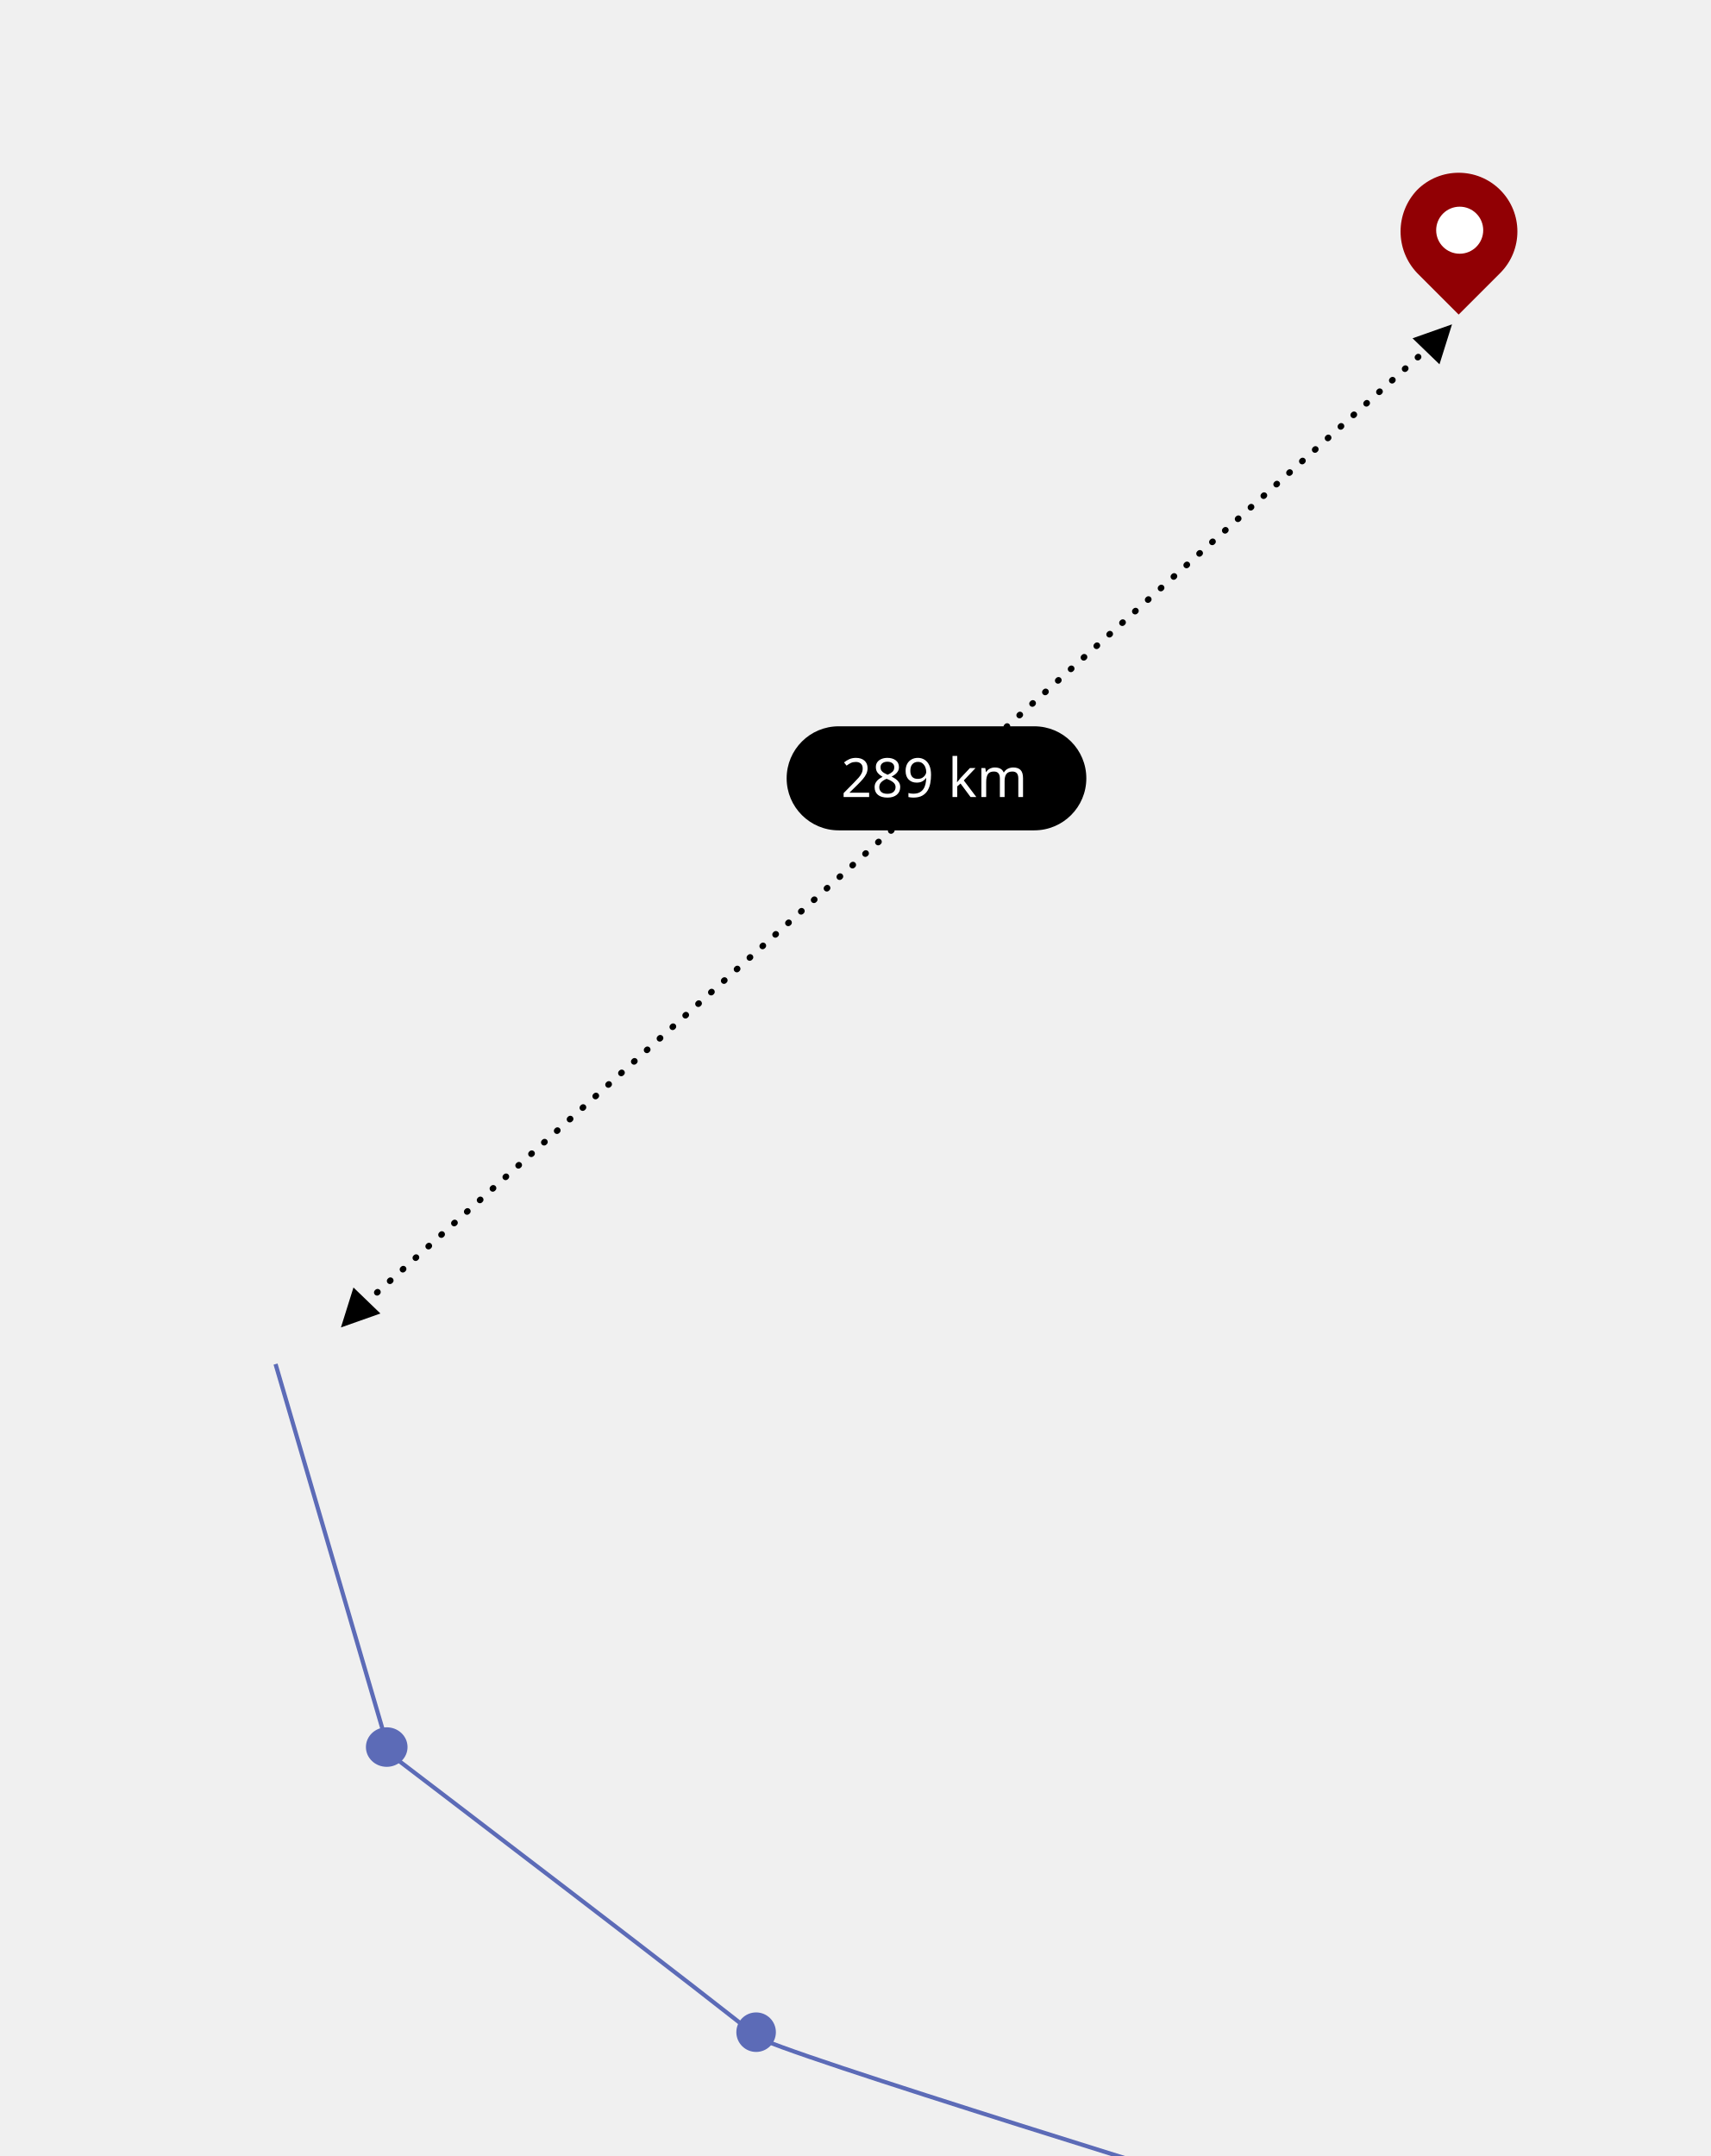
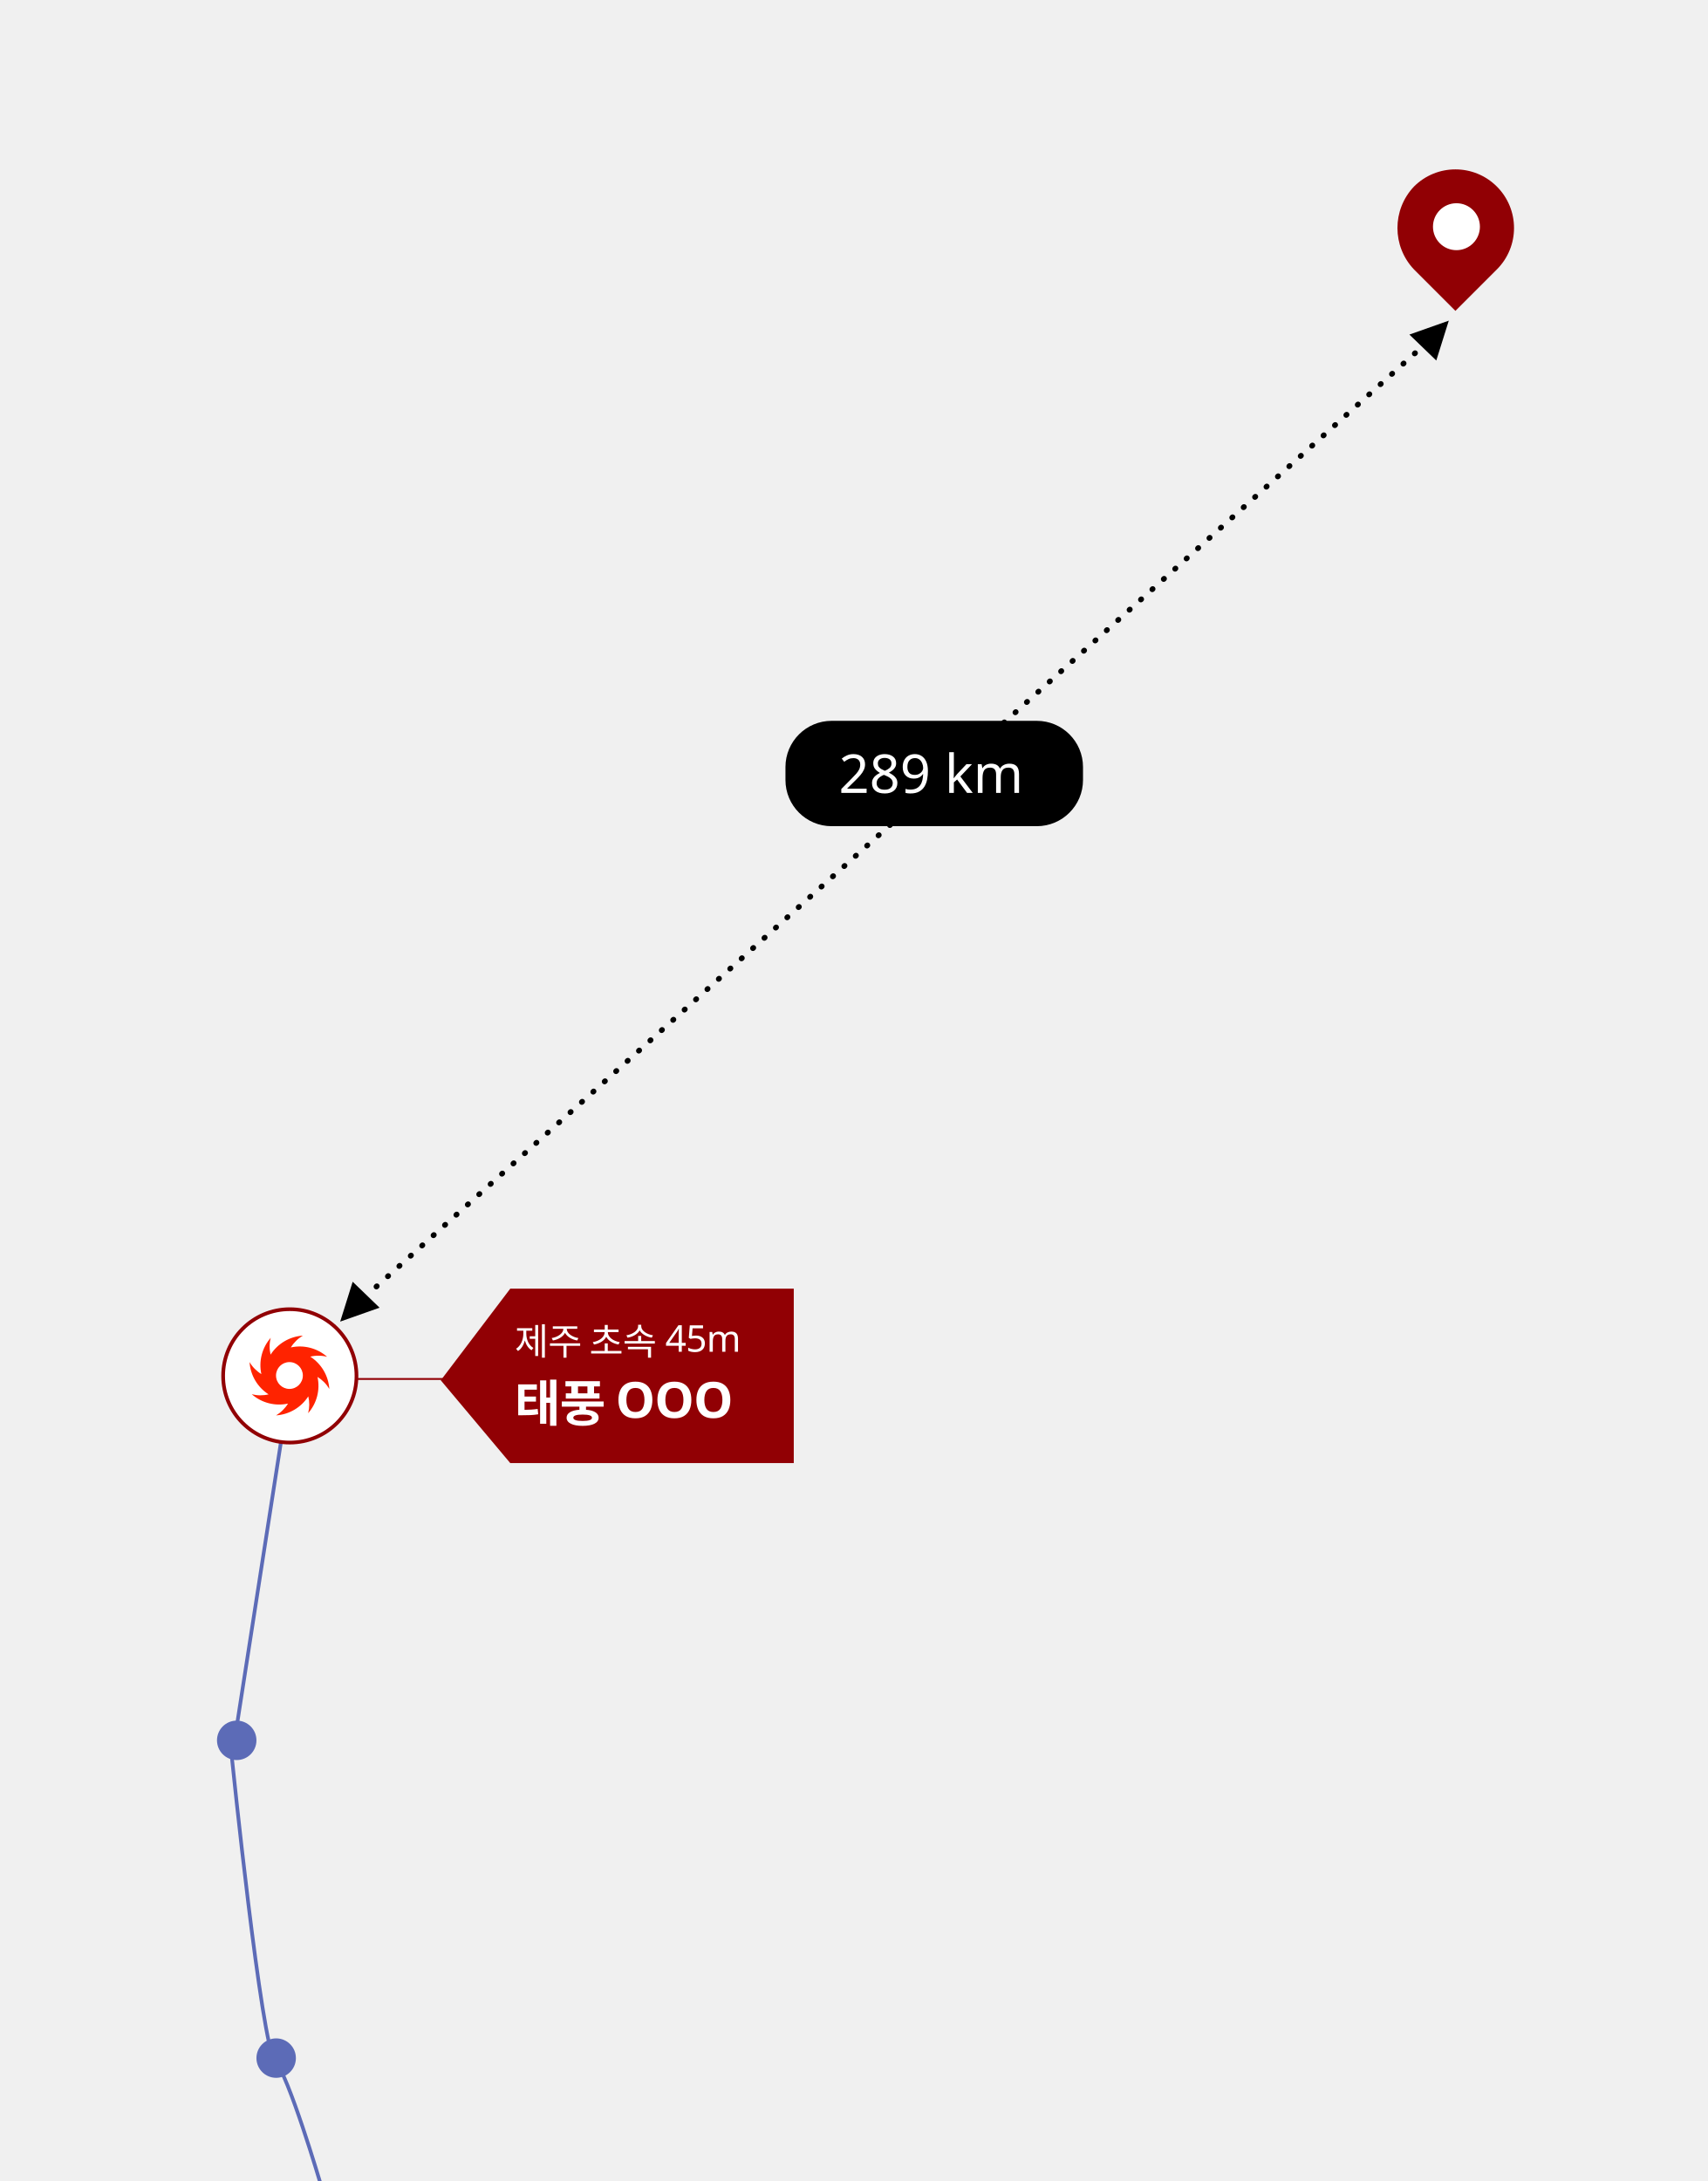
- <svg xmlns="http://www.w3.org/2000/svg" width="822" height="1036" viewBox="0 0 822 1036">
+ <svg xmlns="http://www.w3.org/2000/svg" width="924" height="1180" viewBox="0 0 924 1180">
  <defs>
    <clipPath id="clip-path">
-       <rect id="사각형_1955" data-name="사각형 1955" width="822" height="1036" transform="translate(0 173)" fill="#800" />
+       <rect id="사각형_1871" data-name="사각형 1871" width="924" height="1180" transform="translate(0 60)" fill="#fff" />
+     </clipPath>
+     <clipPath id="clip-path-2">
+       <circle id="타원_267" data-name="타원 267" cx="36.747" cy="36.747" r="36.747" fill="#fff" stroke="#910004" stroke-width="6" />
+     </clipPath>
+     <clipPath id="clip-path-3">
+       <rect id="사각형_1850" data-name="사각형 1850" width="43.151" height="43.151" fill="#ff2300" />
    </clipPath>
  </defs>
-   <g id="마스크_그룹_49" data-name="마스크 그룹 49" transform="translate(0 -173)" clip-path="url(#clip-path)">
-     <g id="그룹_503" data-name="그룹 503" transform="translate(132.405 828.473)">
-       <path id="패스_1138" data-name="패스 1138" d="M1696.555,1845.666s-242.2-74.275-248.658-80.733-176-135.632-176-135.632L1217,1442" transform="translate(-1217 -1442)" fill="none" stroke="#5c6bb7" stroke-width="2" />
-       <ellipse id="타원_269" data-name="타원 269" cx="10" cy="9.5" rx="10" ry="9.5" transform="translate(43.423 174.527)" fill="#5c6bb7" />
-       <circle id="타원_270" data-name="타원 270" cx="9.5" cy="9.5" r="9.5" transform="translate(221.423 311.527)" fill="#5c6bb7" />
-     </g>
-     <g id="그룹_602" data-name="그룹 602">
-       <g id="그룹_568" data-name="그룹 568" transform="translate(150 216.427)">
-         <g id="그룹_525" data-name="그룹 525" transform="translate(170.944 0) rotate(16)">
-           <g id="그룹_601" data-name="그룹 601">
-             <path id="패스_1151" data-name="패스 1151" d="M359.612,0,.686,573.136" transform="translate(22.278 23.729)" fill="none" stroke="#000" stroke-linecap="round" stroke-width="3" stroke-dasharray="0.3 8" />
+   <g id="마스크_그룹_45" data-name="마스크 그룹 45" transform="translate(0 -60)" clip-path="url(#clip-path)">
+     <g id="그룹_602" data-name="그룹 602" transform="translate(174.177 108.673)">
+       <g id="그룹_568" data-name="그룹 568" transform="translate(0 0)">
+         <g id="그룹_525" data-name="그룹 525" transform="translate(191.679 0) rotate(16)">
+           <g id="그룹_601" data-name="그룹 601" transform="translate(20.326 26.66)">
+             <path id="패스_1151" data-name="패스 1151" d="M403.268,0,0,643.94" transform="translate(0)" fill="none" stroke="#000" stroke-linecap="round" stroke-width="3" stroke-dasharray="0.3 8" />
          </g>
-           <path id="다각형_1" data-name="다각형 1" d="M9,0l9,18H0Z" transform="matrix(0.883, 0.469, -0.469, 0.883, 385.227, 0)" />
-           <path id="다각형_2" data-name="다각형 2" d="M9,0l9,18H0Z" transform="matrix(-0.883, -0.469, 0.469, -0.883, 20.766, 618.939)" />
+           <path id="다각형_1" data-name="다각형 1" d="M10.112,0,20.224,20.224H0Z" transform="matrix(0.883, 0.469, -0.469, 0.883, 427.342, 0)" />
+           <path id="다각형_2" data-name="다각형 2" d="M10.112,0,20.224,20.224H0Z" transform="matrix(-0.883, -0.469, 0.469, -0.883, 17.856, 695.401)" />
        </g>
      </g>
-       <g id="그룹_600" data-name="그룹 600" transform="translate(-4)">
-         <rect id="사각형_1838" data-name="사각형 1838" width="144" height="50" rx="25" transform="translate(382 522)" />
-         <text id="_289_km" data-name="289 km" transform="translate(454 556)" fill="#fff" font-size="26" font-family="SpoqaHanSansNeo-Medium, Spoqa Han Sans Neo" font-weight="500">
-           <tspan x="-45.877" y="0">289 km</tspan>
+       <g id="그룹_600" data-name="그룹 600" transform="translate(250.521 341.813)">
+         <rect id="사각형_1838" data-name="사각형 1838" width="161" height="57" rx="25" transform="translate(0.303 -0.487)" />
+         <text id="_289_km" data-name="289 km" transform="translate(80.303 38.513)" fill="#fff" font-size="29" font-family="SpoqaHanSansNeo-Medium, Spoqa Han Sans Neo" font-weight="500">
+           <tspan x="-51.171" y="0">289 km</tspan>
        </text>
      </g>
    </g>
-     <g id="t_location" transform="translate(666 252)">
-       <g id="lacation" transform="translate(7 4)">
-         <path id="패스_997" data-name="패스 997" d="M27.943,40.5A11.868,11.868,0,0,0,39.832,28.611c0-6.369-5.1-12.314-11.889-12.314A11.868,11.868,0,0,0,16.054,28.186C16.054,34.555,21.574,40.5,27.943,40.5ZM7.986,8.23A28.223,28.223,0,0,1,47.9,48.143L27.943,68.1,7.986,48.143A28.993,28.993,0,0,1,7.986,8.23Z" transform="translate(-0.025 0.05)" fill="#910004" fill-rule="evenodd" />
-         <circle id="타원_272" data-name="타원 272" cx="17.761" cy="17.761" r="17.761" transform="translate(10.627 9.855)" fill="#910004" />
-         <circle id="타원_273" data-name="타원 273" cx="11.303" cy="11.303" r="11.303" transform="translate(17.109 16.313)" fill="#fff" />
+     <g id="t_location" transform="translate(748 147)">
+       <g id="lacation" transform="translate(8.141 4.626)">
+         <path id="패스_997" data-name="패스 997" d="M31.392,45.509A13.334,13.334,0,0,0,44.749,32.152c0-7.156-5.725-13.835-13.358-13.835A13.334,13.334,0,0,0,18.034,31.674C18.034,38.83,24.236,45.509,31.392,45.509ZM8.97,9.253A31.709,31.709,0,1,1,53.813,54.1L31.392,76.518,8.97,54.1A32.574,32.574,0,0,1,8.97,9.253Z" transform="translate(-0.025 0.05)" fill="#910004" fill-rule="evenodd" />
+         <circle id="타원_272" data-name="타원 272" cx="19.956" cy="19.956" r="19.956" transform="translate(11.94 11.072)" fill="#910004" />
+         <circle id="타원_273" data-name="타원 273" cx="12.699" cy="12.699" r="12.699" transform="translate(19.223 18.329)" fill="#fff" />
      </g>
-       <rect id="사각형_1863" data-name="사각형 1863" width="72" height="72" fill="none" />
+       <rect id="사각형_1863" data-name="사각형 1863" width="81" height="81" fill="none" />
+     </g>
+     <g id="그룹_503" data-name="그룹 503" transform="translate(112.161 806.274)">
+       <path id="패스_1138" data-name="패스 1138" d="M1244.2,1887.256s-17.381-58.825-24.637-66.392-23.3-164.027-23.3-164.027l31.833-204.643" transform="translate(-1182.96 -1452.194)" fill="none" stroke="#5c6bb7" stroke-width="2" />
+       <circle id="타원_269" data-name="타원 269" cx="10.674" cy="10.674" r="10.674" transform="translate(5.249 184.635)" fill="#5c6bb7" />
+       <circle id="타원_270" data-name="타원 270" cx="10.674" cy="10.674" r="10.674" transform="translate(26.596 356.559)" fill="#5c6bb7" />
+     </g>
+     <g id="그룹_505" data-name="그룹 505" transform="translate(119.736 757.213)">
+       <path id="패스_1139" data-name="패스 1139" d="M0,188.67V0" transform="translate(214.521 48.874) rotate(90)" fill="none" stroke="#910004" stroke-width="1" />
+       <g id="그룹_504" data-name="그룹 504" transform="translate(118.762 0)">
+         <g id="그룹_502" data-name="그룹 502" transform="translate(191.001 0) rotate(90)">
+           <path id="패스_980" data-name="패스 980" d="M94.377,153.4,49.588,191,0,153.4V0H94.377Z" transform="translate(0)" fill="#910004" />
+         </g>
+         <text id="제주_초속_45m" data-name="제주 초속 45m" transform="translate(39.975 35.797)" fill="#fff" font-size="20" font-family="SpoqaHanSansNeo-Medium, Spoqa Han Sans Neo" font-weight="500" letter-spacing="-0.015em">
+           <tspan x="0" y="0">제주 초속 45m</tspan>
+         </text>
+         <text id="태풍_OOO" data-name="태풍 OOO" transform="translate(39.975 71.823)" fill="#fff" font-size="27" font-family="SpoqaHanSansNeo-Bold, Spoqa Han Sans Neo" font-weight="700" letter-spacing="-0.015em">
+           <tspan x="0" y="0">태풍 OOO</tspan>
+         </text>
+       </g>
+       <g id="그룹_501" data-name="그룹 501" transform="translate(0 10.112)">
+         <g id="패스_1150" data-name="패스 1150" fill="#fff">
+           <path d="M 37.077 73.153 C 32.206 73.153 27.481 72.2 23.034 70.319 C 18.738 68.502 14.88 65.9 11.567 62.587 C 8.253 59.273 5.652 55.415 3.835 51.119 C 1.954 46.672 1 41.948 1 37.077 C 1 32.206 1.954 27.481 3.835 23.034 C 5.652 18.738 8.253 14.88 11.567 11.567 C 14.88 8.253 18.738 5.652 23.034 3.835 C 27.481 1.954 32.206 1 37.077 1 C 41.948 1 46.672 1.954 51.119 3.835 C 55.415 5.652 59.273 8.253 62.587 11.567 C 65.9 14.88 68.502 18.738 70.319 23.034 C 72.2 27.481 73.153 32.206 73.153 37.077 C 73.153 41.948 72.2 46.672 70.319 51.119 C 68.502 55.415 65.9 59.273 62.587 62.587 C 59.273 65.9 55.415 68.502 51.119 70.319 C 46.672 72.2 41.948 73.153 37.077 73.153 Z" stroke="none" />
+           <path d="M 37.077 2 C 32.341 2 27.747 2.927 23.424 4.756 C 19.247 6.522 15.496 9.052 12.274 12.274 C 9.052 15.496 6.522 19.247 4.756 23.424 C 2.927 27.747 2 32.341 2 37.077 C 2 41.813 2.927 46.406 4.756 50.73 C 6.522 54.906 9.052 58.658 12.274 61.88 C 15.496 65.102 19.247 67.631 23.424 69.398 C 27.747 71.226 32.341 72.153 37.077 72.153 C 41.813 72.153 46.406 71.226 50.73 69.398 C 54.906 67.631 58.658 65.102 61.88 61.88 C 65.102 58.658 67.631 54.906 69.398 50.73 C 71.226 46.406 72.153 41.813 72.153 37.077 C 72.153 32.341 71.226 27.747 69.398 23.424 C 67.631 19.247 65.102 15.496 61.88 12.274 C 58.658 9.052 54.906 6.522 50.73 4.756 C 46.406 2.927 41.813 2 37.077 2 M 37.077 0 C 57.554 0 74.153 16.6 74.153 37.077 C 74.153 57.554 57.554 74.153 37.077 74.153 C 16.6 74.153 0 57.554 0 37.077 C 0 16.6 16.6 0 37.077 0 Z" stroke="none" fill="#910004" />
+         </g>
+         <g id="그룹_565" data-name="그룹 565" transform="translate(15.297 15.297)">
+           <g id="그룹_555" data-name="그룹 555" transform="translate(0 0)" clip-path="url(#clip-path-3)">
+             <path id="패스_1149" data-name="패스 1149" d="M43.15,28.835A22.456,22.456,0,0,0,32.857,11.377a18.8,18.8,0,0,1,9.108.076A22.456,22.456,0,0,0,22.341,6.387,18.785,18.785,0,0,1,28.834,0,22.455,22.455,0,0,0,11.377,10.294a18.789,18.789,0,0,1,.076-9.108A22.456,22.456,0,0,0,6.386,20.81,18.793,18.793,0,0,1,0,14.317,22.455,22.455,0,0,0,10.293,31.775,18.789,18.789,0,0,1,1.186,31.7a22.456,22.456,0,0,0,19.623,5.066,18.789,18.789,0,0,1-6.493,6.386A22.455,22.455,0,0,0,31.774,32.858a18.787,18.787,0,0,1-.076,9.107,22.456,22.456,0,0,0,5.066-19.623,18.791,18.791,0,0,1,6.386,6.494m-21.575,0a7.259,7.259,0,1,1,7.259-7.259,7.259,7.259,0,0,1-7.259,7.259" transform="translate(0 0)" fill="#ff2300" />
+           </g>
+         </g>
+       </g>
    </g>
  </g>
</svg>
